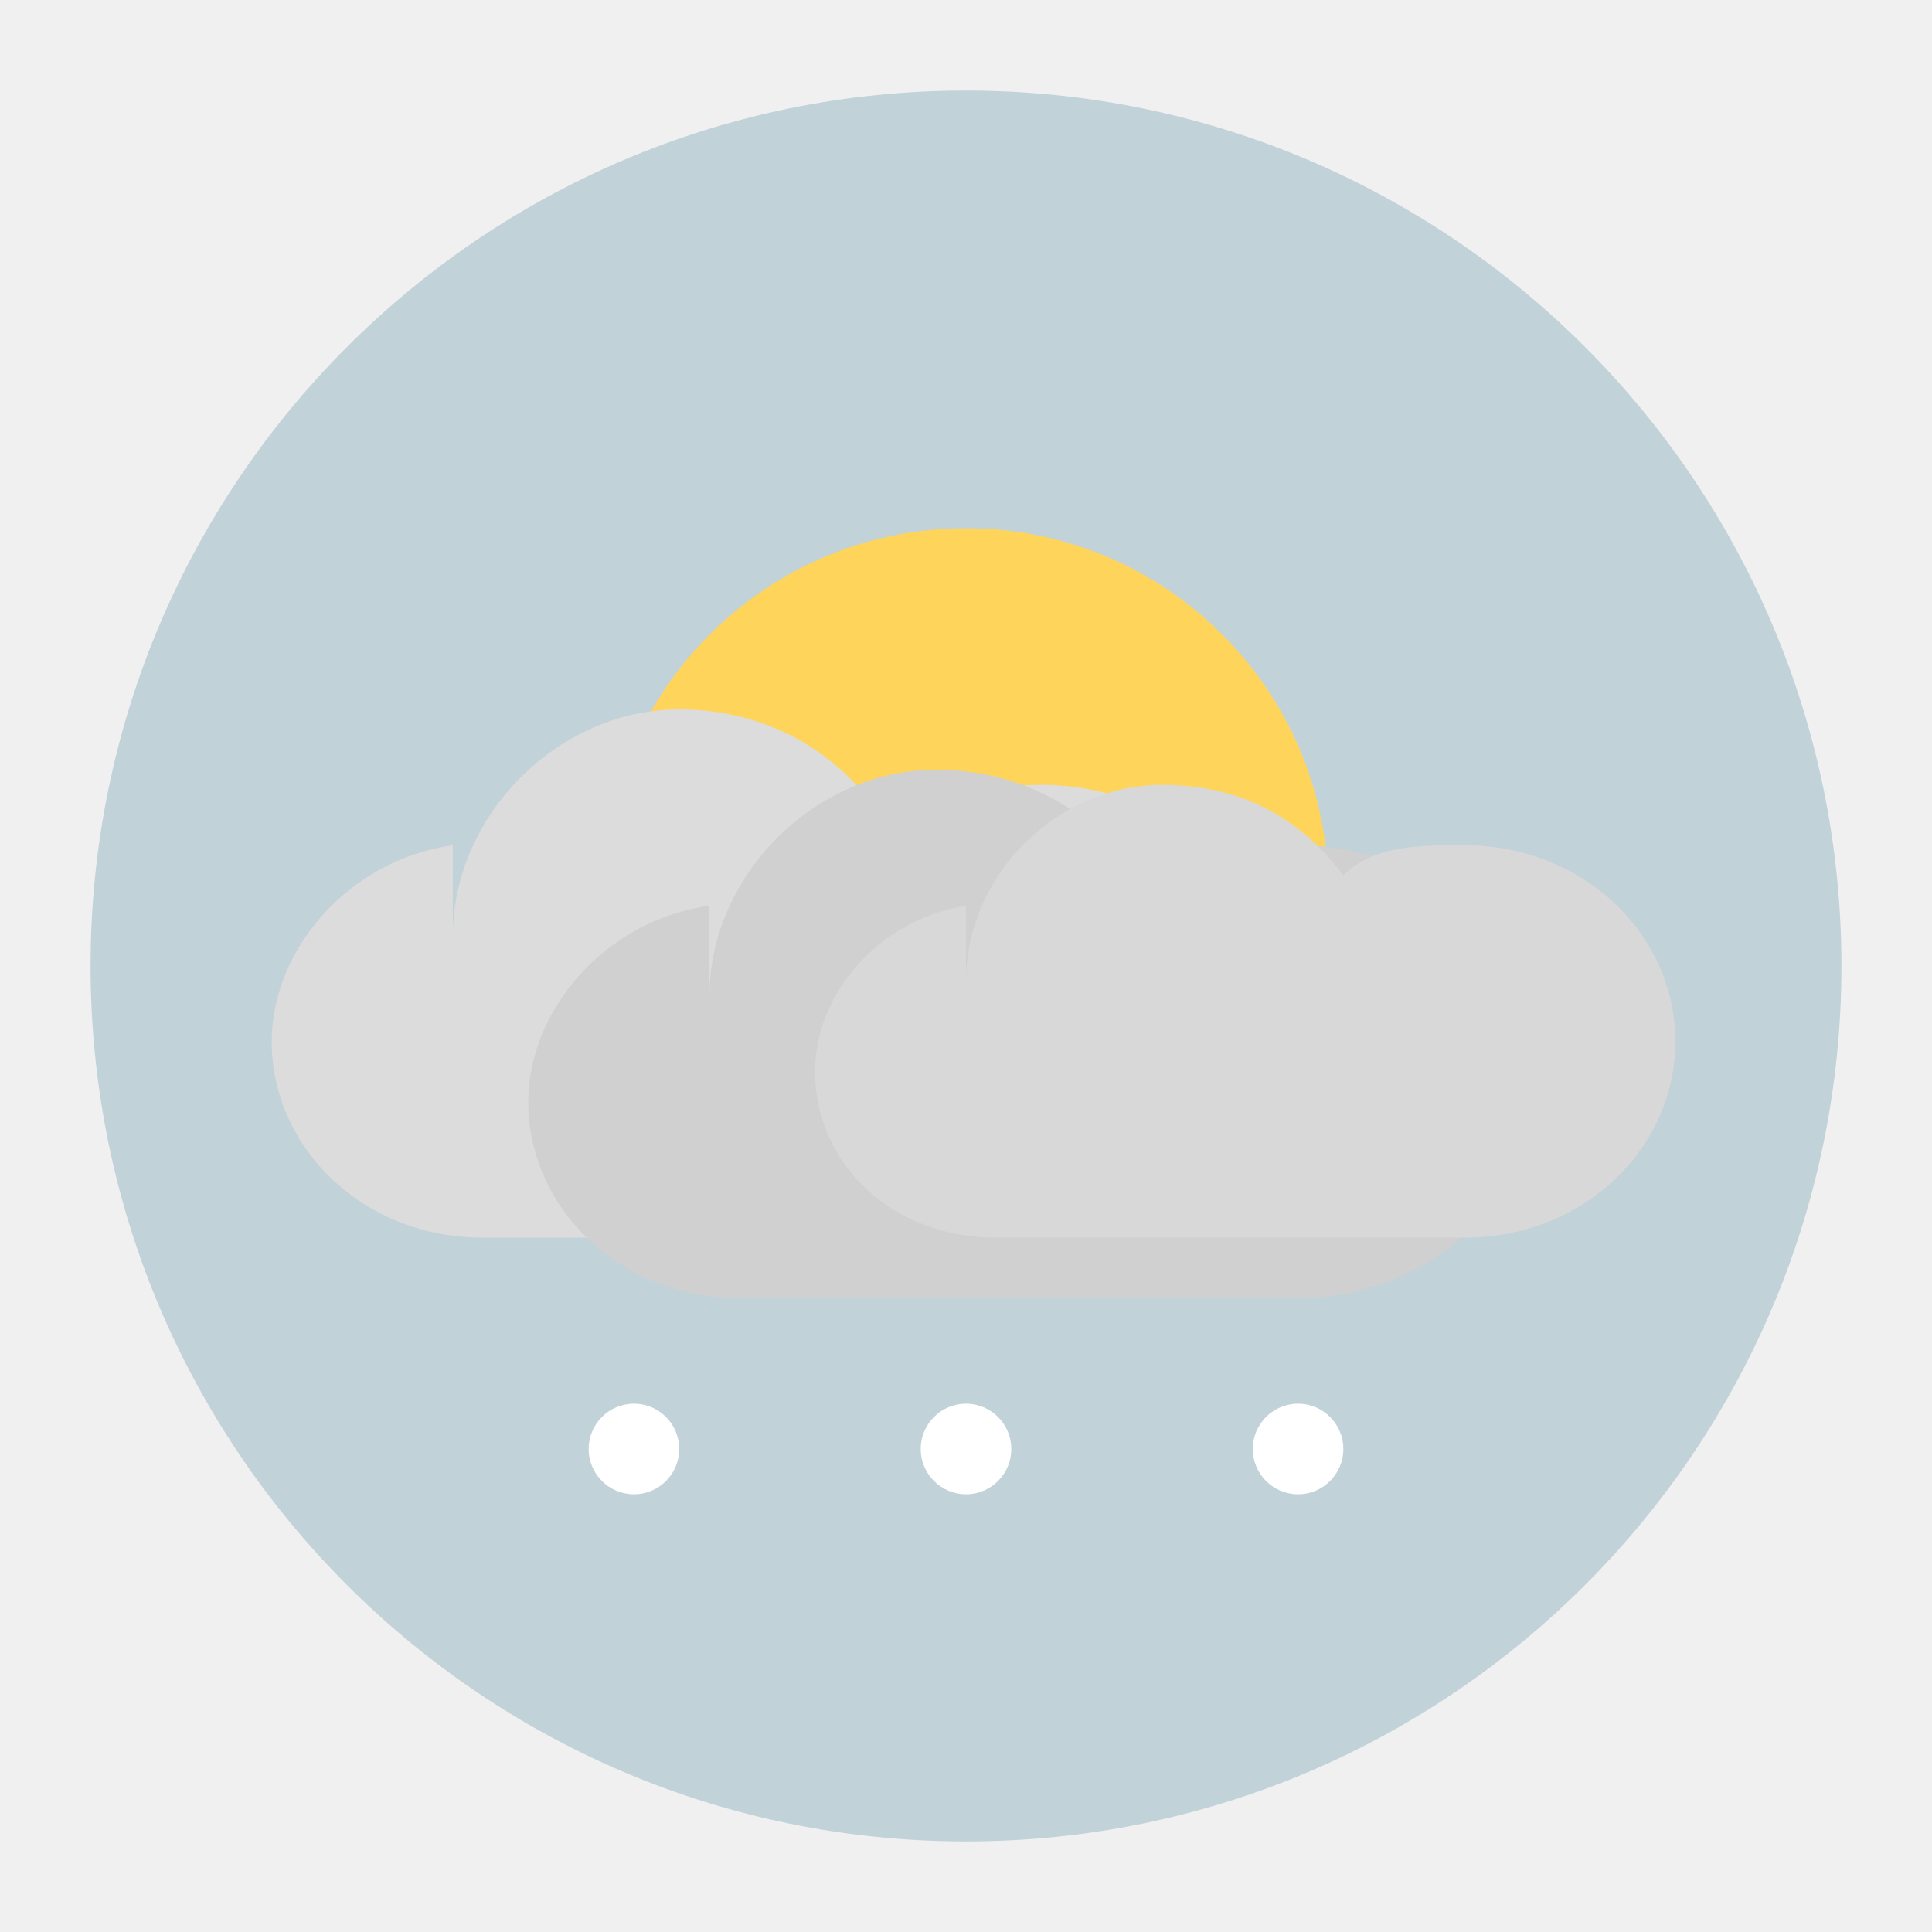
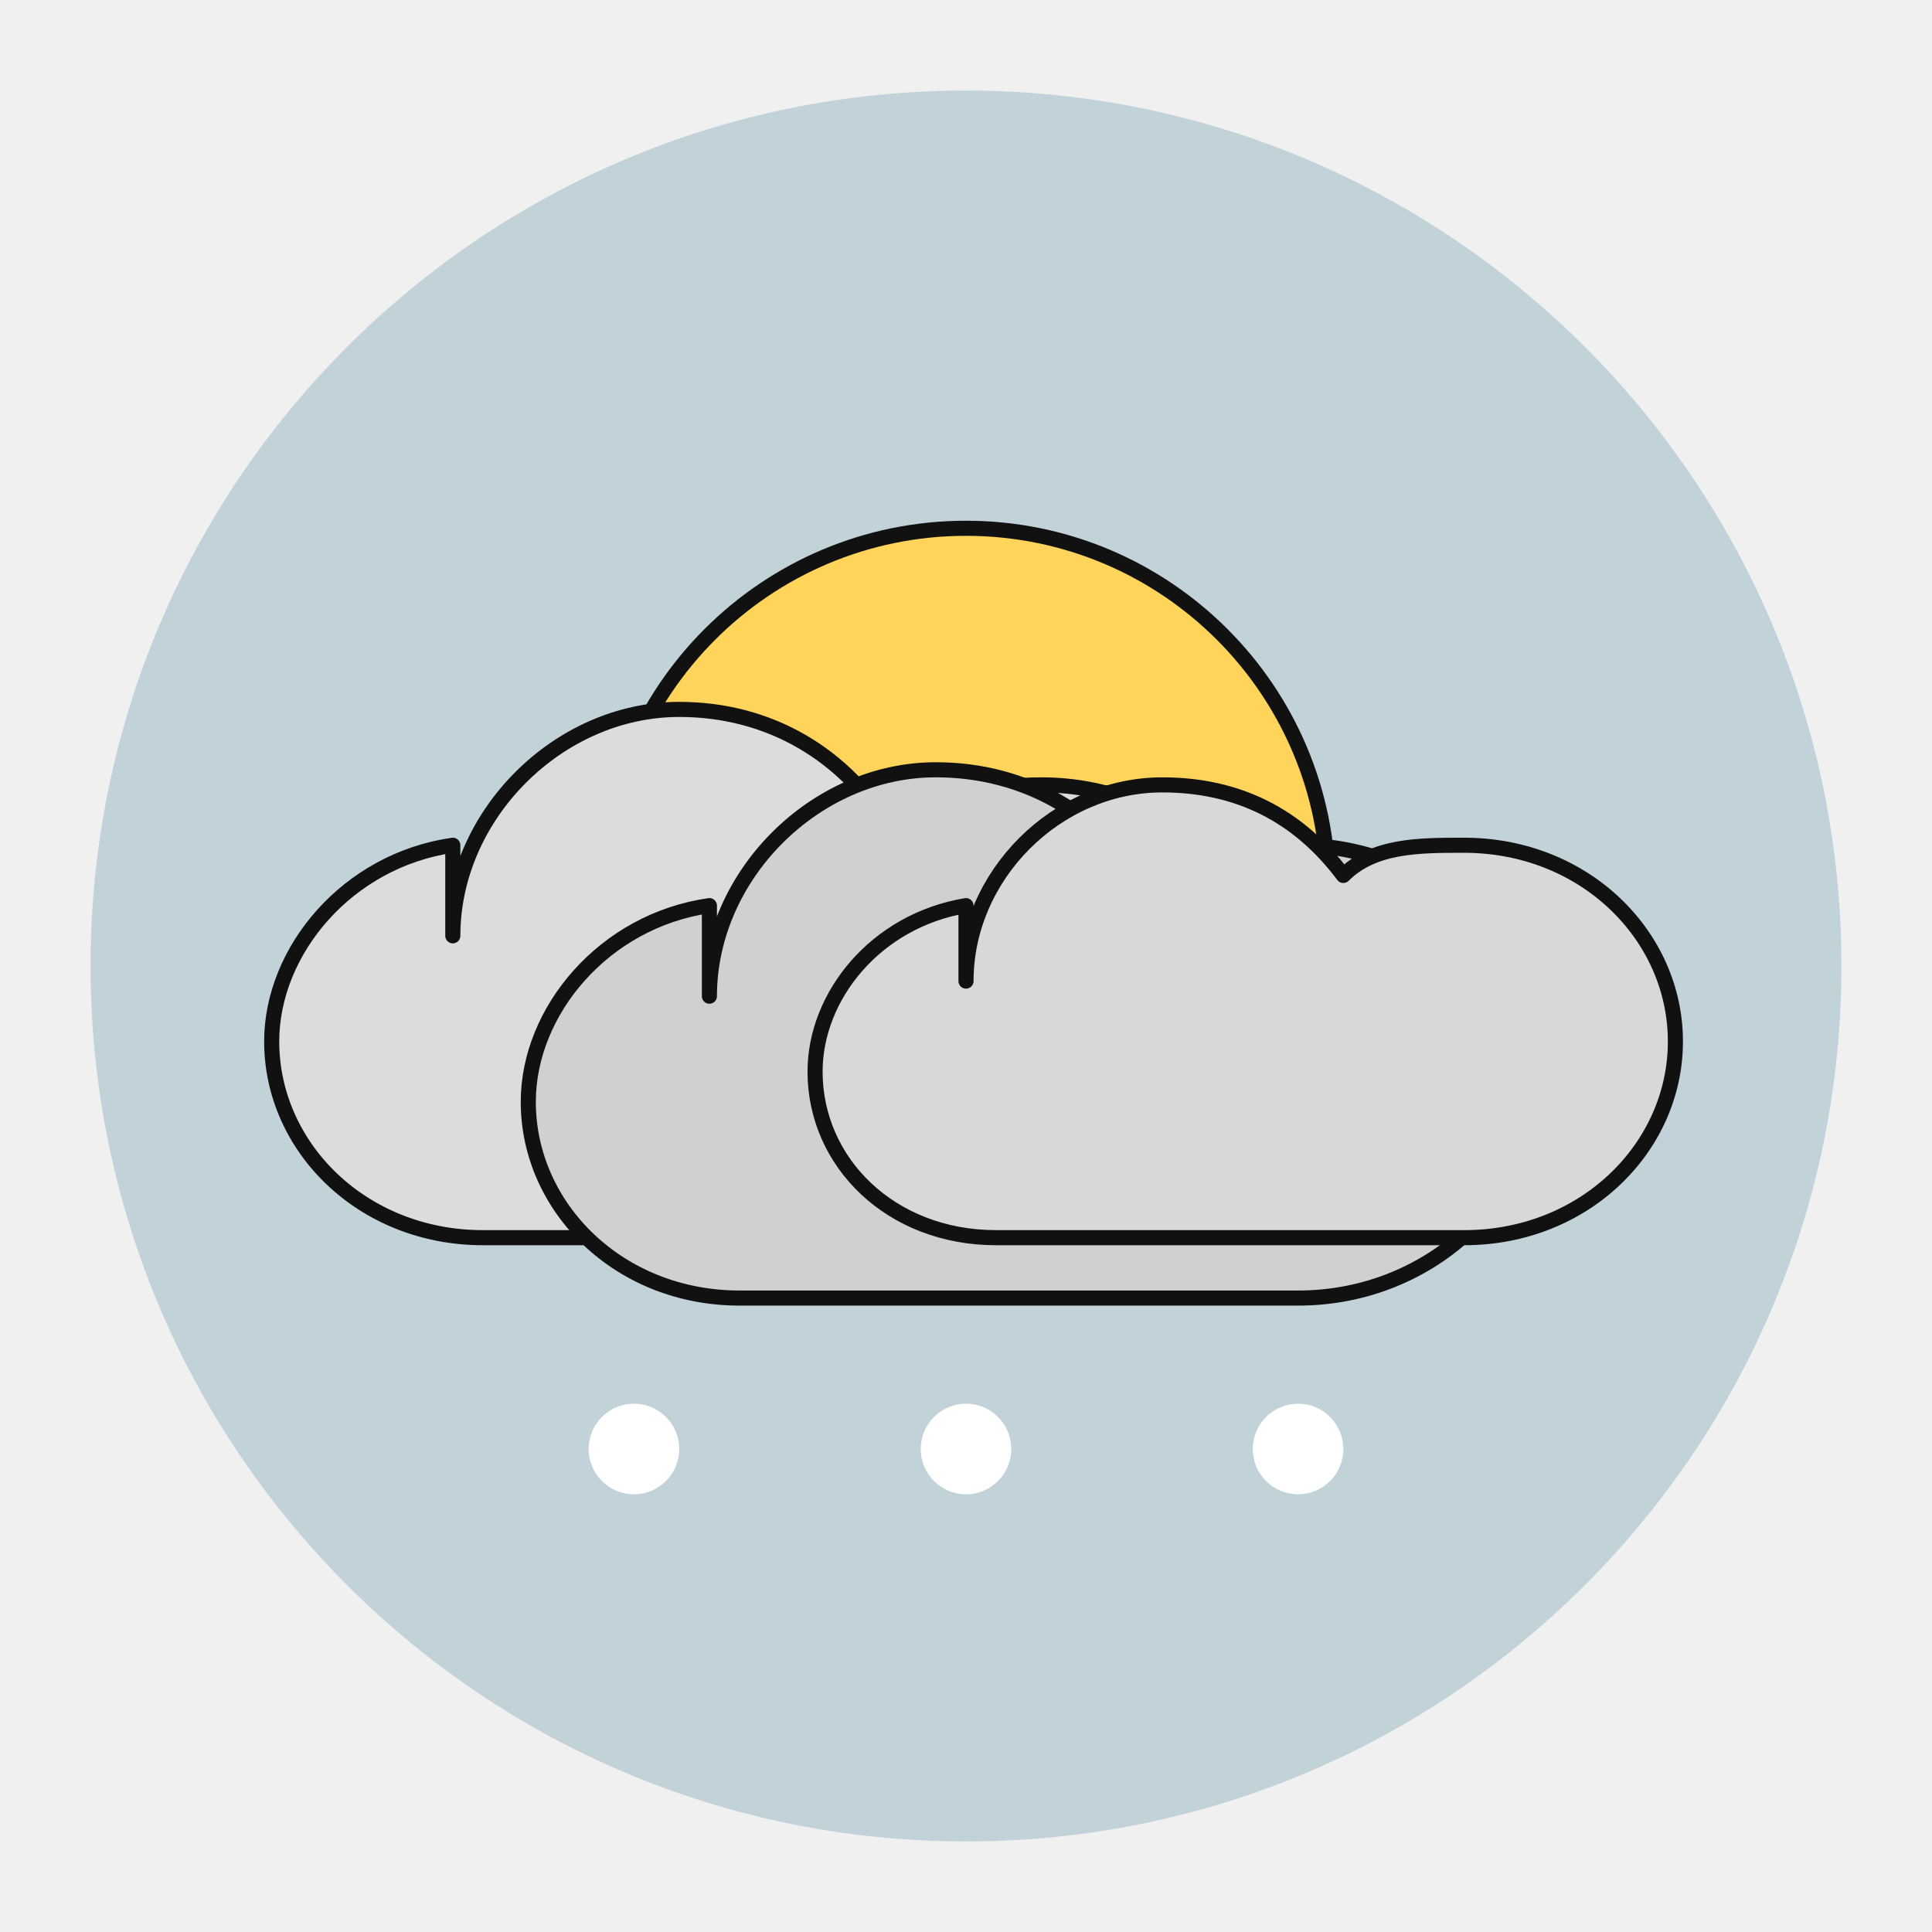
<svg xmlns="http://www.w3.org/2000/svg" viewBox="0 0 128 128" role="img" aria-labelledby="title">
  <circle cx="64" cy="64" r="58" fill="#c2d2d9" />
-   <circle cx="64" cy="59" r="24" fill="#ffd45a" />
-   <path d="M30 62c0-8 7-15 15-15 6 0 11 3 14 8 3-2 6-3 10-3 9 0 16 7 16 15s-7 15-16 15H32c-8 0-14-6-14-13 0-6 5-12 12-13z" fill="#dcdcdc" />
-   <path d="M47 66c0-8 7-15 15-15 6 0 11 3 14 8 3-2 6-3 10-3 9 0 16 7 16 15s-7 15-16 15H49c-8 0-14-6-14-13 0-6 5-12 12-13z" fill="#d0d0d0" />
-   <path d="M64 65c0-7 6-13 13-13 5 0 9 2 12 6 2-2 5-2 8-2 8 0 14 6 14 13s-6 13-14 13H66c-7 0-12-5-12-11 0-5 4-10 10-11z" fill="#d8d8d8" />
+   <circle cx="64" cy="59" r="24" fill="#ffd45a" stroke="#111111" stroke-width="1" />
+   <path d="M30 62c0-8 7-15 15-15 6 0 11 3 14 8 3-2 6-3 10-3 9 0 16 7 16 15s-7 15-16 15H32c-8 0-14-6-14-13 0-6 5-12 12-13z" fill="#dcdcdc" stroke="#111111" stroke-width="1" stroke-linejoin="round" />
+   <path d="M47 66c0-8 7-15 15-15 6 0 11 3 14 8 3-2 6-3 10-3 9 0 16 7 16 15s-7 15-16 15H49c-8 0-14-6-14-13 0-6 5-12 12-13z" fill="#d0d0d0" stroke="#111111" stroke-width="1" stroke-linejoin="round" />
+   <path d="M64 65c0-7 6-13 13-13 5 0 9 2 12 6 2-2 5-2 8-2 8 0 14 6 14 13s-6 13-14 13H66c-7 0-12-5-12-11 0-5 4-10 10-11z" fill="#d8d8d8" stroke="#111111" stroke-width="1" stroke-linejoin="round" />
  <g fill="#ffffff">
    <circle cx="42" cy="96" r="3" />
    <circle cx="64" cy="96" r="3" />
    <circle cx="86" cy="96" r="3" />
  </g>
</svg>
